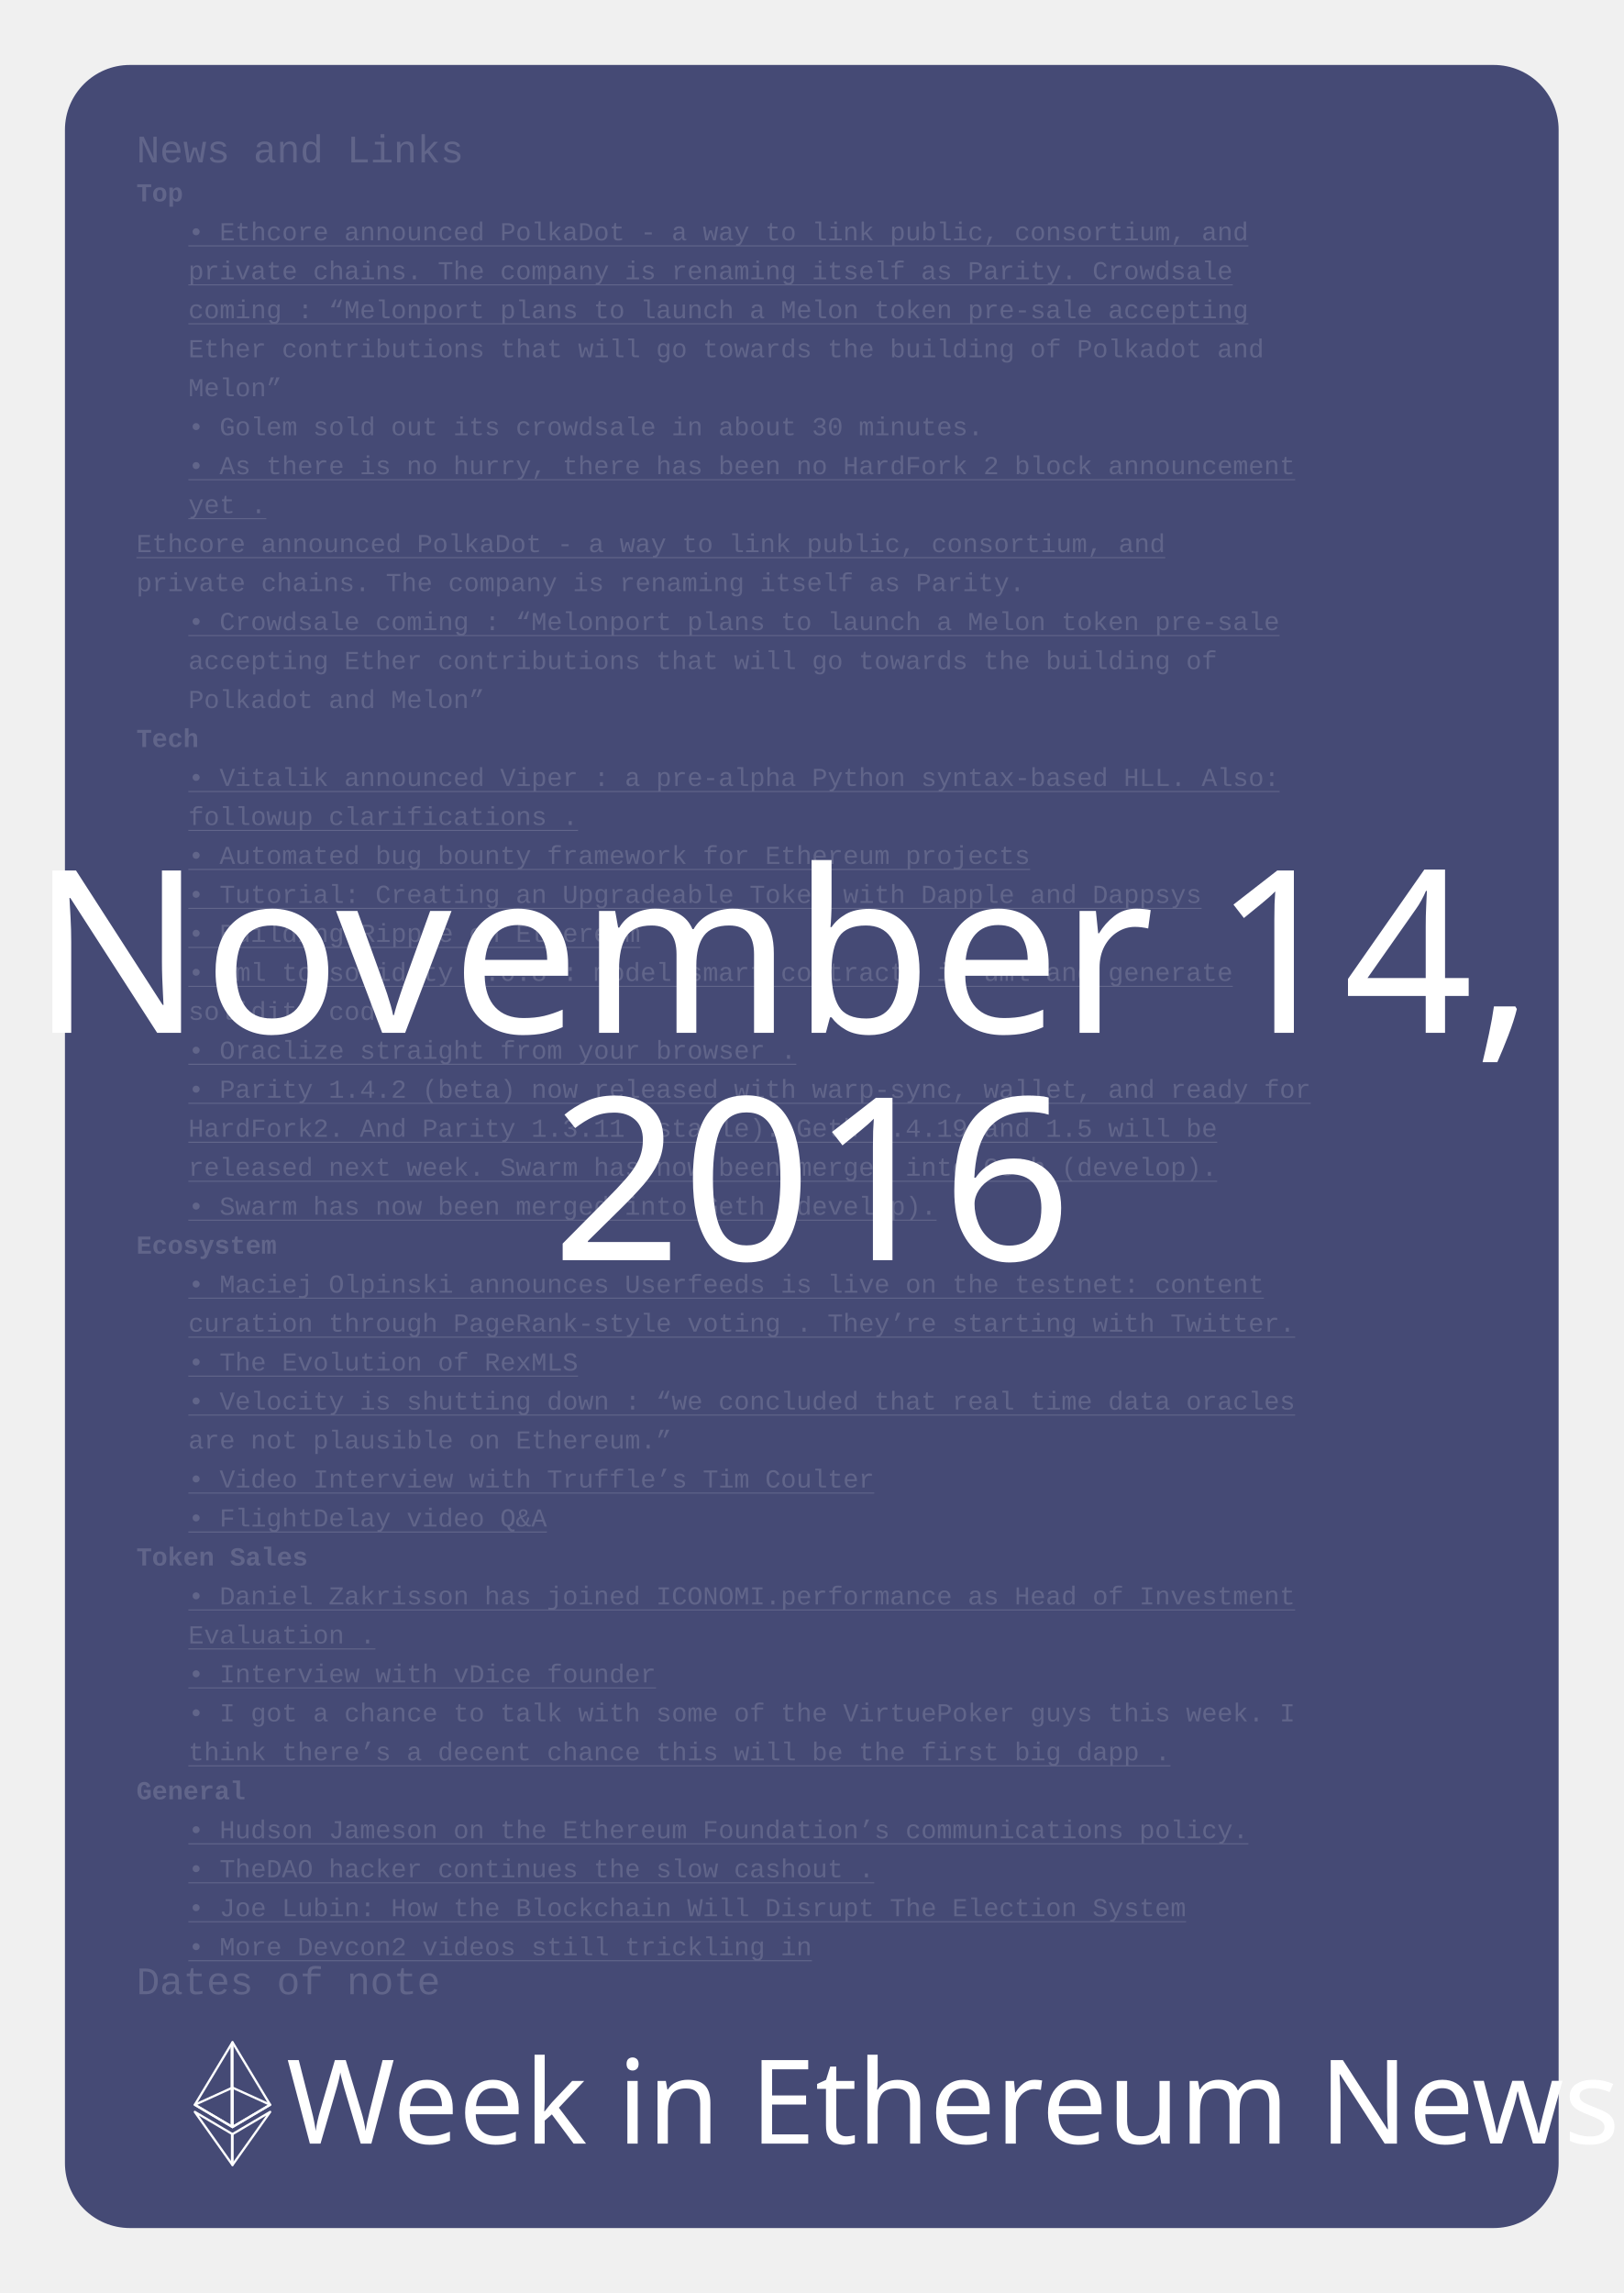
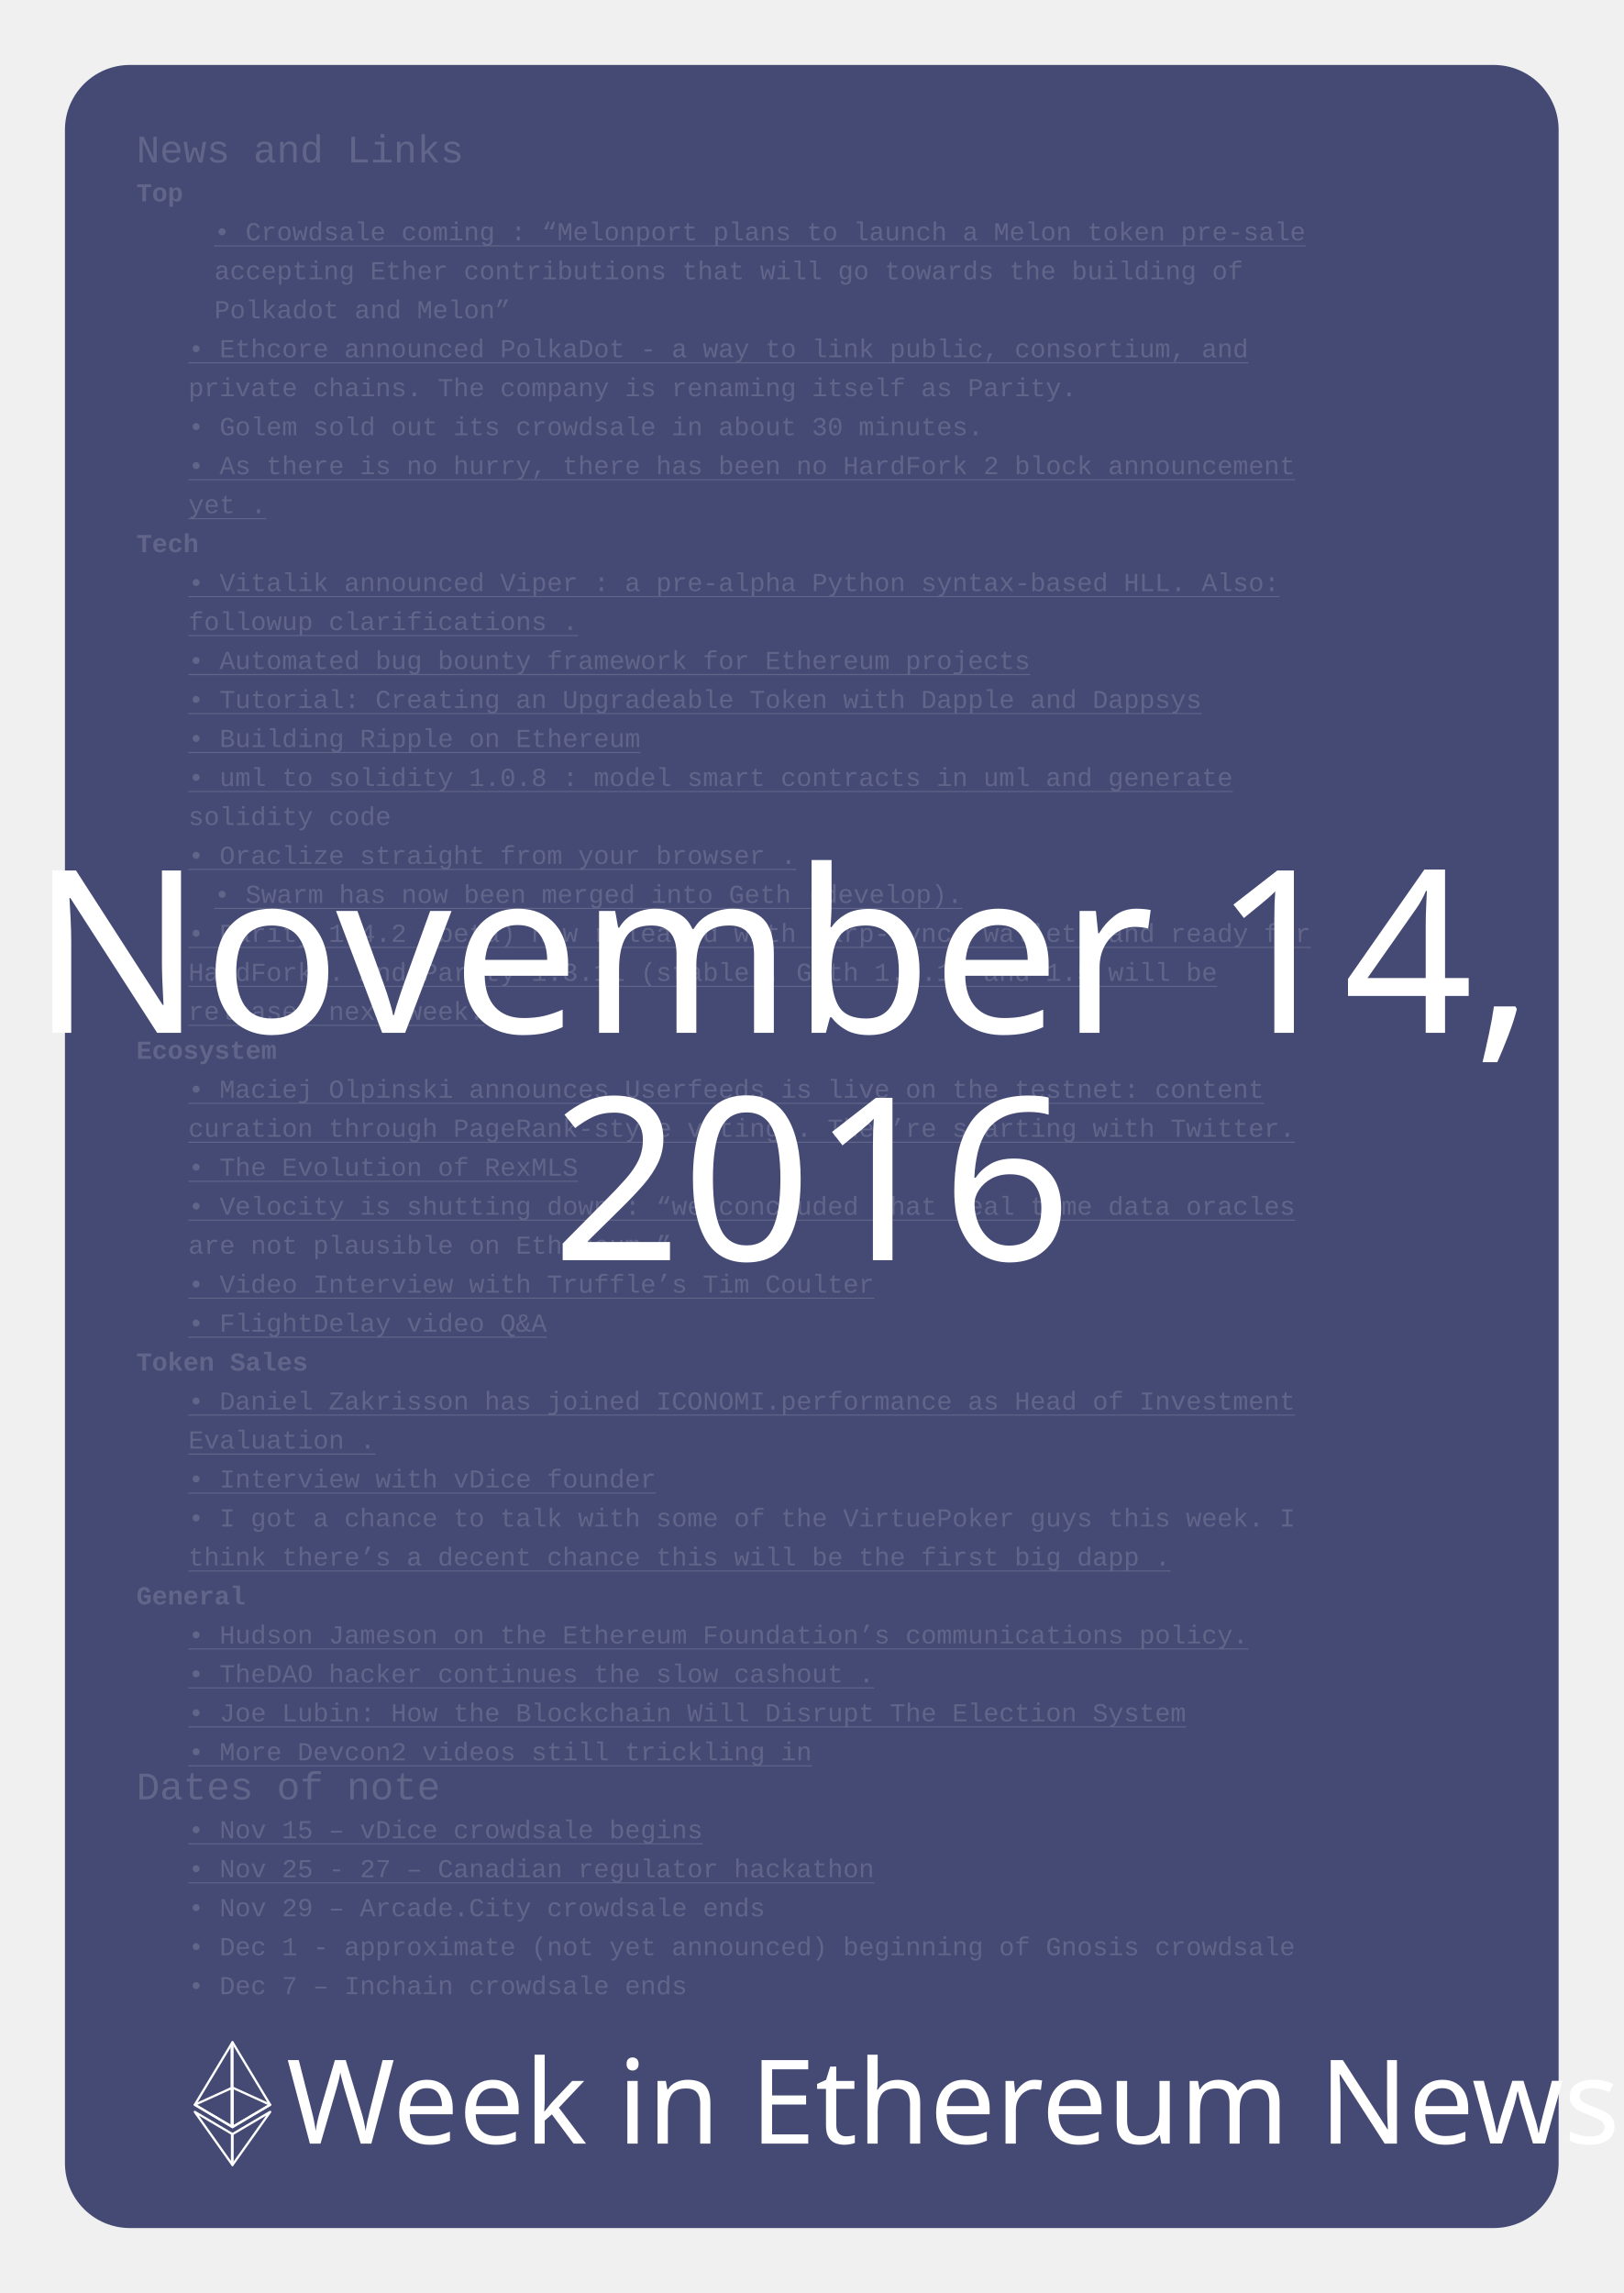
<svg xmlns="http://www.w3.org/2000/svg" width="500" height="706">
  <rect x="20" y="20" width="460" height="666" rx="20" fill="#454A75" />
  <text x="42" y="50" font-size="12" font-family="Courier New" fill="#ffffff" opacity="0.15">News and Links</text>
  <text x="42" y="62" font-size="8" font-family="Courier New" fill="#ffffff" opacity="0.15" font-weight="bold">Top</text>
-   <text x="58" y="74" font-size="8" font-family="Courier New" fill="#ffffff" opacity="0.15" text-decoration="underline">• Ethcore announced PolkaDot - a way to link public, consortium, and</text>
-   <text x="58" y="86" font-size="8" font-family="Courier New" fill="#ffffff" opacity="0.15" text-decoration="underline">private chains. The company is renaming itself as Parity. Crowdsale</text>
-   <text x="58" y="98" font-size="8" font-family="Courier New" fill="#ffffff" opacity="0.15" text-decoration="underline">coming : “Melonport plans to launch a Melon token pre-sale accepting</text>
-   <text x="58" y="110" font-size="8" font-family="Courier New" fill="#ffffff" opacity="0.15">Ether contributions that will go towards the building of Polkadot and</text>
-   <text x="58" y="122" font-size="8" font-family="Courier New" fill="#ffffff" opacity="0.15">Melon”</text>
+   <text x="66" y="74" font-size="8" font-family="Courier New" fill="#ffffff" opacity="0.15" text-decoration="underline">• Crowdsale coming : “Melonport plans to launch a Melon token pre-sale</text>
+   <text x="66" y="86" font-size="8" font-family="Courier New" fill="#ffffff" opacity="0.15">accepting Ether contributions that will go towards the building of</text>
+   <text x="66" y="98" font-size="8" font-family="Courier New" fill="#ffffff" opacity="0.15">Polkadot and Melon”</text>
+   <text x="58" y="110" font-size="8" font-family="Courier New" fill="#ffffff" opacity="0.15" text-decoration="underline">• Ethcore announced PolkaDot - a way to link public, consortium, and</text>
+   <text x="58" y="122" font-size="8" font-family="Courier New" fill="#ffffff" opacity="0.15">private chains. The company is renaming itself as Parity.</text>
  <text x="58" y="134" font-size="8" font-family="Courier New" fill="#ffffff" opacity="0.15">• Golem sold out its crowdsale in about 30 minutes.</text>
  <text x="58" y="146" font-size="8" font-family="Courier New" fill="#ffffff" opacity="0.15" text-decoration="underline">• As there is no hurry, there has been no HardFork 2 block announcement</text>
  <text x="58" y="158" font-size="8" font-family="Courier New" fill="#ffffff" opacity="0.15" text-decoration="underline">yet .</text>
-   <text x="42" y="170" font-size="8" font-family="Courier New" fill="#ffffff" opacity="0.15" text-decoration="underline">Ethcore announced PolkaDot - a way to link public, consortium, and</text>
-   <text x="42" y="182" font-size="8" font-family="Courier New" fill="#ffffff" opacity="0.15">private chains. The company is renaming itself as Parity.</text>
-   <text x="58" y="194" font-size="8" font-family="Courier New" fill="#ffffff" opacity="0.15" text-decoration="underline">• Crowdsale coming : “Melonport plans to launch a Melon token pre-sale</text>
-   <text x="58" y="206" font-size="8" font-family="Courier New" fill="#ffffff" opacity="0.15">accepting Ether contributions that will go towards the building of</text>
-   <text x="58" y="218" font-size="8" font-family="Courier New" fill="#ffffff" opacity="0.15">Polkadot and Melon”</text>
-   <text x="42" y="230" font-size="8" font-family="Courier New" fill="#ffffff" opacity="0.15" font-weight="bold">Tech</text>
-   <text x="58" y="242" font-size="8" font-family="Courier New" fill="#ffffff" opacity="0.15" text-decoration="underline">• Vitalik announced Viper : a pre-alpha Python syntax-based HLL. Also:</text>
-   <text x="58" y="254" font-size="8" font-family="Courier New" fill="#ffffff" opacity="0.15" text-decoration="underline">followup clarifications .</text>
-   <text x="58" y="266" font-size="8" font-family="Courier New" fill="#ffffff" opacity="0.15" text-decoration="underline">• Automated bug bounty framework for Ethereum projects</text>
-   <text x="58" y="278" font-size="8" font-family="Courier New" fill="#ffffff" opacity="0.15" text-decoration="underline">• Tutorial: Creating an Upgradeable Token with Dapple and Dappsys</text>
-   <text x="58" y="290" font-size="8" font-family="Courier New" fill="#ffffff" opacity="0.15" text-decoration="underline">• Building Ripple on Ethereum</text>
-   <text x="58" y="302" font-size="8" font-family="Courier New" fill="#ffffff" opacity="0.15" text-decoration="underline">• uml to solidity 1.0.8 : model smart contracts in uml and generate</text>
-   <text x="58" y="314" font-size="8" font-family="Courier New" fill="#ffffff" opacity="0.15">solidity code</text>
-   <text x="58" y="326" font-size="8" font-family="Courier New" fill="#ffffff" opacity="0.15" text-decoration="underline">• Oraclize straight from your browser .</text>
-   <text x="58" y="338" font-size="8" font-family="Courier New" fill="#ffffff" opacity="0.15" text-decoration="underline">• Parity 1.4.2 (beta) now released with warp-sync, wallet, and ready for</text>
-   <text x="58" y="350" font-size="8" font-family="Courier New" fill="#ffffff" opacity="0.15" text-decoration="underline">HardFork2. And Parity 1.3.11 (stable). Geth 1.4.19 and 1.5 will be</text>
-   <text x="58" y="362" font-size="8" font-family="Courier New" fill="#ffffff" opacity="0.15" text-decoration="underline">released next week. Swarm has now been merged into Geth (develop).</text>
-   <text x="58" y="374" font-size="8" font-family="Courier New" fill="#ffffff" opacity="0.15" text-decoration="underline">• Swarm has now been merged into Geth (develop).</text>
-   <text x="42" y="386" font-size="8" font-family="Courier New" fill="#ffffff" opacity="0.15" font-weight="bold">Ecosystem</text>
-   <text x="58" y="398" font-size="8" font-family="Courier New" fill="#ffffff" opacity="0.15" text-decoration="underline">• Maciej Olpinski announces Userfeeds is live on the testnet: content</text>
-   <text x="58" y="410" font-size="8" font-family="Courier New" fill="#ffffff" opacity="0.15" text-decoration="underline">curation through PageRank-style voting . They’re starting with Twitter.</text>
-   <text x="58" y="422" font-size="8" font-family="Courier New" fill="#ffffff" opacity="0.15" text-decoration="underline">• The Evolution of RexMLS</text>
-   <text x="58" y="434" font-size="8" font-family="Courier New" fill="#ffffff" opacity="0.15" text-decoration="underline">• Velocity is shutting down : “we concluded that real time data oracles</text>
-   <text x="58" y="446" font-size="8" font-family="Courier New" fill="#ffffff" opacity="0.15">are not plausible on Ethereum.”</text>
-   <text x="58" y="458" font-size="8" font-family="Courier New" fill="#ffffff" opacity="0.15" text-decoration="underline">• Video Interview with Truffle’s Tim Coulter</text>
-   <text x="58" y="470" font-size="8" font-family="Courier New" fill="#ffffff" opacity="0.15" text-decoration="underline">• FlightDelay video Q&amp;A</text>
-   <text x="42" y="482" font-size="8" font-family="Courier New" fill="#ffffff" opacity="0.15" font-weight="bold">Token Sales</text>
-   <text x="58" y="494" font-size="8" font-family="Courier New" fill="#ffffff" opacity="0.15" text-decoration="underline">• Daniel Zakrisson has joined ICONOMI.performance as Head of Investment</text>
-   <text x="58" y="506" font-size="8" font-family="Courier New" fill="#ffffff" opacity="0.15" text-decoration="underline">Evaluation .</text>
-   <text x="58" y="518" font-size="8" font-family="Courier New" fill="#ffffff" opacity="0.15" text-decoration="underline">• Interview with vDice founder</text>
-   <text x="58" y="530" font-size="8" font-family="Courier New" fill="#ffffff" opacity="0.15">• I got a chance to talk with some of the VirtuePoker guys this week. I</text>
-   <text x="58" y="542" font-size="8" font-family="Courier New" fill="#ffffff" opacity="0.15" text-decoration="underline">think there’s a decent chance this will be the first big dapp .</text>
-   <text x="42" y="554" font-size="8" font-family="Courier New" fill="#ffffff" opacity="0.15" font-weight="bold">General</text>
-   <text x="58" y="566" font-size="8" font-family="Courier New" fill="#ffffff" opacity="0.15" text-decoration="underline">• Hudson Jameson on the Ethereum Foundation’s communications policy.</text>
-   <text x="58" y="578" font-size="8" font-family="Courier New" fill="#ffffff" opacity="0.15" text-decoration="underline">• TheDAO hacker continues the slow cashout .</text>
-   <text x="58" y="590" font-size="8" font-family="Courier New" fill="#ffffff" opacity="0.15" text-decoration="underline">• Joe Lubin: How the Blockchain Will Disrupt The Election System</text>
-   <text x="58" y="602" font-size="8" font-family="Courier New" fill="#ffffff" opacity="0.15" text-decoration="underline">• More Devcon2 videos still trickling in</text>
-   <text x="42" y="614" font-size="12" font-family="Courier New" fill="#ffffff" opacity="0.15">Dates of note</text>
+   <text x="42" y="170" font-size="8" font-family="Courier New" fill="#ffffff" opacity="0.15" font-weight="bold">Tech</text>
+   <text x="58" y="182" font-size="8" font-family="Courier New" fill="#ffffff" opacity="0.15" text-decoration="underline">• Vitalik announced Viper : a pre-alpha Python syntax-based HLL. Also:</text>
+   <text x="58" y="194" font-size="8" font-family="Courier New" fill="#ffffff" opacity="0.15" text-decoration="underline">followup clarifications .</text>
+   <text x="58" y="206" font-size="8" font-family="Courier New" fill="#ffffff" opacity="0.15" text-decoration="underline">• Automated bug bounty framework for Ethereum projects</text>
+   <text x="58" y="218" font-size="8" font-family="Courier New" fill="#ffffff" opacity="0.15" text-decoration="underline">• Tutorial: Creating an Upgradeable Token with Dapple and Dappsys</text>
+   <text x="58" y="230" font-size="8" font-family="Courier New" fill="#ffffff" opacity="0.15" text-decoration="underline">• Building Ripple on Ethereum</text>
+   <text x="58" y="242" font-size="8" font-family="Courier New" fill="#ffffff" opacity="0.15" text-decoration="underline">• uml to solidity 1.0.8 : model smart contracts in uml and generate</text>
+   <text x="58" y="254" font-size="8" font-family="Courier New" fill="#ffffff" opacity="0.15">solidity code</text>
+   <text x="58" y="266" font-size="8" font-family="Courier New" fill="#ffffff" opacity="0.15" text-decoration="underline">• Oraclize straight from your browser .</text>
+   <text x="66" y="278" font-size="8" font-family="Courier New" fill="#ffffff" opacity="0.15" text-decoration="underline">• Swarm has now been merged into Geth (develop).</text>
+   <text x="58" y="290" font-size="8" font-family="Courier New" fill="#ffffff" opacity="0.15" text-decoration="underline">• Parity 1.4.2 (beta) now released with warp-sync, wallet, and ready for</text>
+   <text x="58" y="302" font-size="8" font-family="Courier New" fill="#ffffff" opacity="0.15" text-decoration="underline">HardFork2. And Parity 1.3.11 (stable). Geth 1.4.19 and 1.5 will be</text>
+   <text x="58" y="314" font-size="8" font-family="Courier New" fill="#ffffff" opacity="0.15" text-decoration="underline">released next week.</text>
+   <text x="42" y="326" font-size="8" font-family="Courier New" fill="#ffffff" opacity="0.15" font-weight="bold">Ecosystem</text>
+   <text x="58" y="338" font-size="8" font-family="Courier New" fill="#ffffff" opacity="0.15" text-decoration="underline">• Maciej Olpinski announces Userfeeds is live on the testnet: content</text>
+   <text x="58" y="350" font-size="8" font-family="Courier New" fill="#ffffff" opacity="0.15" text-decoration="underline">curation through PageRank-style voting . They’re starting with Twitter.</text>
+   <text x="58" y="362" font-size="8" font-family="Courier New" fill="#ffffff" opacity="0.15" text-decoration="underline">• The Evolution of RexMLS</text>
+   <text x="58" y="374" font-size="8" font-family="Courier New" fill="#ffffff" opacity="0.15" text-decoration="underline">• Velocity is shutting down : “we concluded that real time data oracles</text>
+   <text x="58" y="386" font-size="8" font-family="Courier New" fill="#ffffff" opacity="0.15">are not plausible on Ethereum.”</text>
+   <text x="58" y="398" font-size="8" font-family="Courier New" fill="#ffffff" opacity="0.15" text-decoration="underline">• Video Interview with Truffle’s Tim Coulter</text>
+   <text x="58" y="410" font-size="8" font-family="Courier New" fill="#ffffff" opacity="0.15" text-decoration="underline">• FlightDelay video Q&amp;A</text>
+   <text x="42" y="422" font-size="8" font-family="Courier New" fill="#ffffff" opacity="0.15" font-weight="bold">Token Sales</text>
+   <text x="58" y="434" font-size="8" font-family="Courier New" fill="#ffffff" opacity="0.15" text-decoration="underline">• Daniel Zakrisson has joined ICONOMI.performance as Head of Investment</text>
+   <text x="58" y="446" font-size="8" font-family="Courier New" fill="#ffffff" opacity="0.15" text-decoration="underline">Evaluation .</text>
+   <text x="58" y="458" font-size="8" font-family="Courier New" fill="#ffffff" opacity="0.15" text-decoration="underline">• Interview with vDice founder</text>
+   <text x="58" y="470" font-size="8" font-family="Courier New" fill="#ffffff" opacity="0.15">• I got a chance to talk with some of the VirtuePoker guys this week. I</text>
+   <text x="58" y="482" font-size="8" font-family="Courier New" fill="#ffffff" opacity="0.15" text-decoration="underline">think there’s a decent chance this will be the first big dapp .</text>
+   <text x="42" y="494" font-size="8" font-family="Courier New" fill="#ffffff" opacity="0.15" font-weight="bold">General</text>
+   <text x="58" y="506" font-size="8" font-family="Courier New" fill="#ffffff" opacity="0.15" text-decoration="underline">• Hudson Jameson on the Ethereum Foundation’s communications policy.</text>
+   <text x="58" y="518" font-size="8" font-family="Courier New" fill="#ffffff" opacity="0.15" text-decoration="underline">• TheDAO hacker continues the slow cashout .</text>
+   <text x="58" y="530" font-size="8" font-family="Courier New" fill="#ffffff" opacity="0.15" text-decoration="underline">• Joe Lubin: How the Blockchain Will Disrupt The Election System</text>
+   <text x="58" y="542" font-size="8" font-family="Courier New" fill="#ffffff" opacity="0.15" text-decoration="underline">• More Devcon2 videos still trickling in</text>
+   <text x="42" y="554" font-size="12" font-family="Courier New" fill="#ffffff" opacity="0.15">Dates of note</text>
+   <text x="58" y="566" font-size="8" font-family="Courier New" fill="#ffffff" opacity="0.15" text-decoration="underline">• Nov 15 – vDice crowdsale begins</text>
+   <text x="58" y="578" font-size="8" font-family="Courier New" fill="#ffffff" opacity="0.15" text-decoration="underline">• Nov 25 - 27 – Canadian regulator hackathon</text>
+   <text x="58" y="590" font-size="8" font-family="Courier New" fill="#ffffff" opacity="0.15">• Nov 29 – Arcade.City crowdsale ends</text>
+   <text x="58" y="602" font-size="8" font-family="Courier New" fill="#ffffff" opacity="0.15">• Dec 1 - approximate (not yet announced) beginning of Gnosis crowdsale</text>
+   <text x="58" y="614" font-size="8" font-family="Courier New" fill="#ffffff" opacity="0.15">• Dec 7 – Inchain crowdsale ends</text>
  <text fill="#ffffff" font-family="Calibri" font-size="70" font-weight="300" text-anchor="middle">
    <tspan x="250" y="318">November 14,</tspan>
    <tspan x="250" y="388">2016</tspan>
  </text>
  <g transform="translate(20, 300) scale(0.8)">
    <path d="m64.496 411-.317 1.076v31.228l.317.316 14.495-8.568L64.496 411Z" stroke="#fff" stroke-width=".866" stroke-linecap="round" stroke-linejoin="round" fill="none" />
    <path d="M64.496 411 50 435.052l14.496 8.568V411Zm0 35.365-.179.218v11.124l.179.521L79 437.801l-14.504 8.564Z" stroke="#fff" stroke-width=".866" stroke-linecap="round" stroke-linejoin="round" fill="none" />
    <path d="M64.496 458.228v-11.863L50 437.801l14.496 20.427Zm0-14.608 14.495-8.568-14.495-6.589v15.157ZM50 435.052l14.496 8.568v-15.157L50 435.052Z" stroke="#fff" stroke-width=".866" stroke-linecap="round" stroke-linejoin="round" fill="none" />
  </g>
  <text fill="#ffffff" font-family="Calibri" font-size="36" x="88.195" y="660">Week in Ethereum News</text>
</svg>
